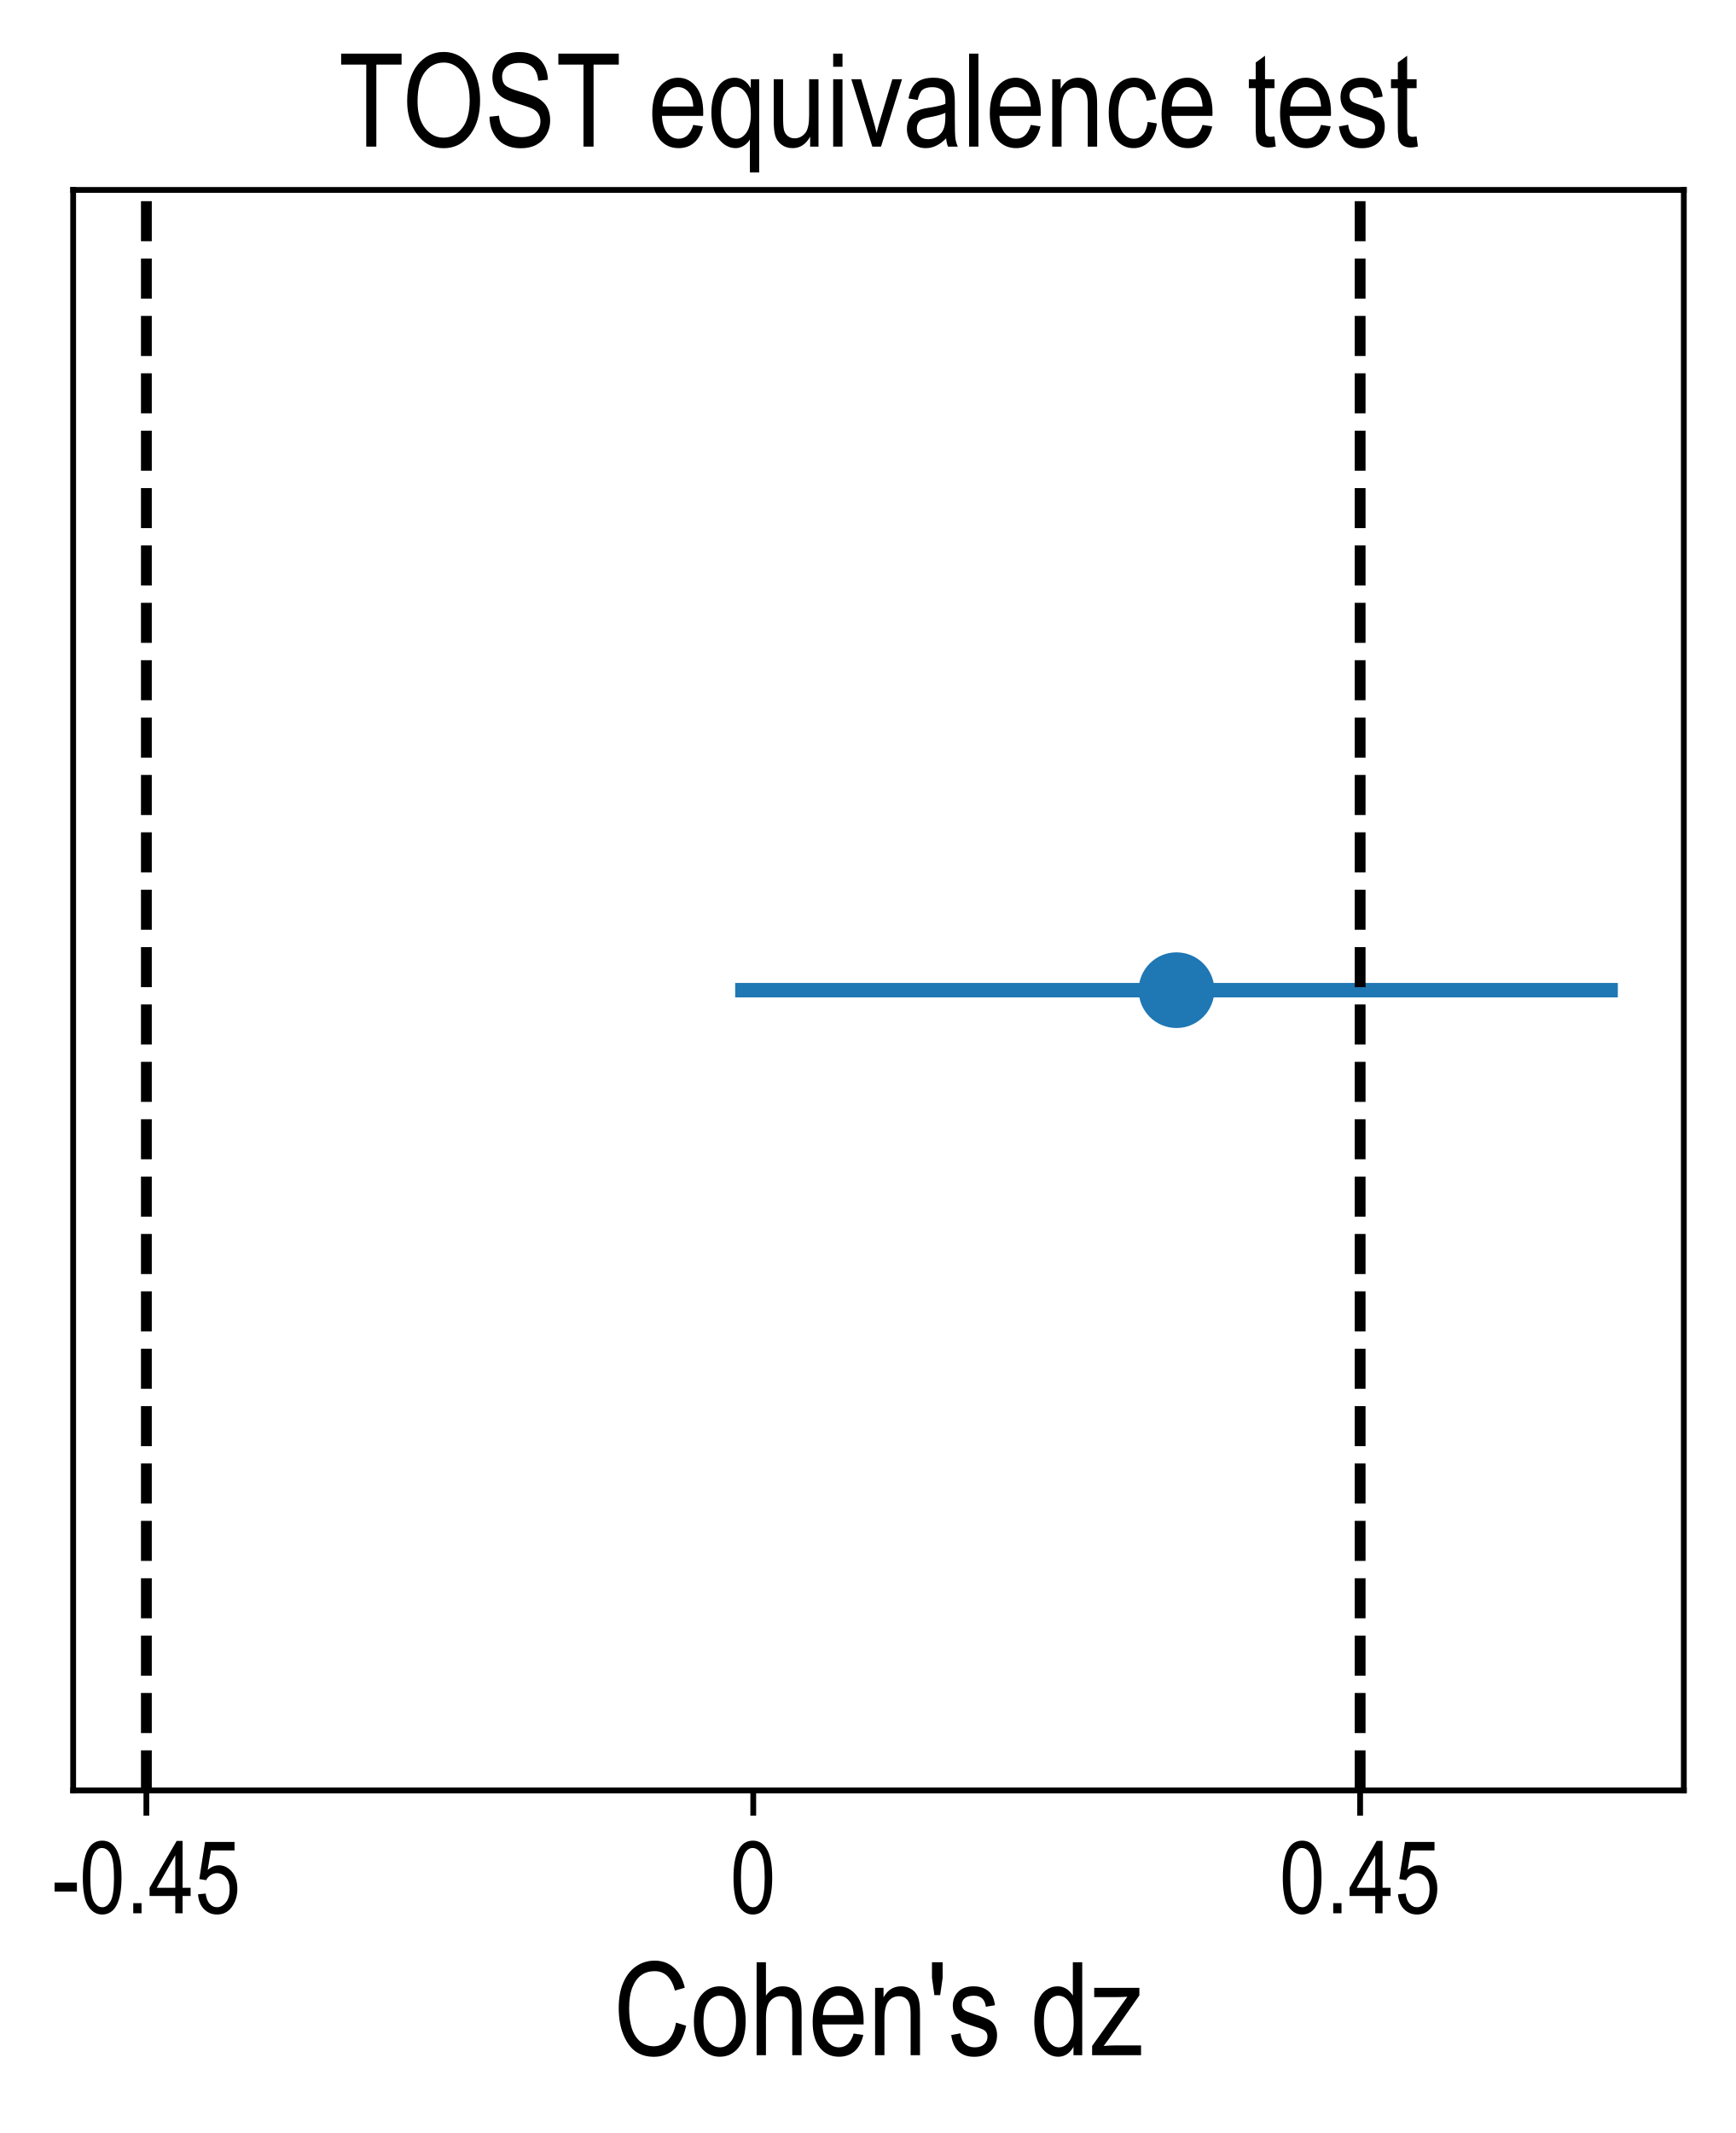
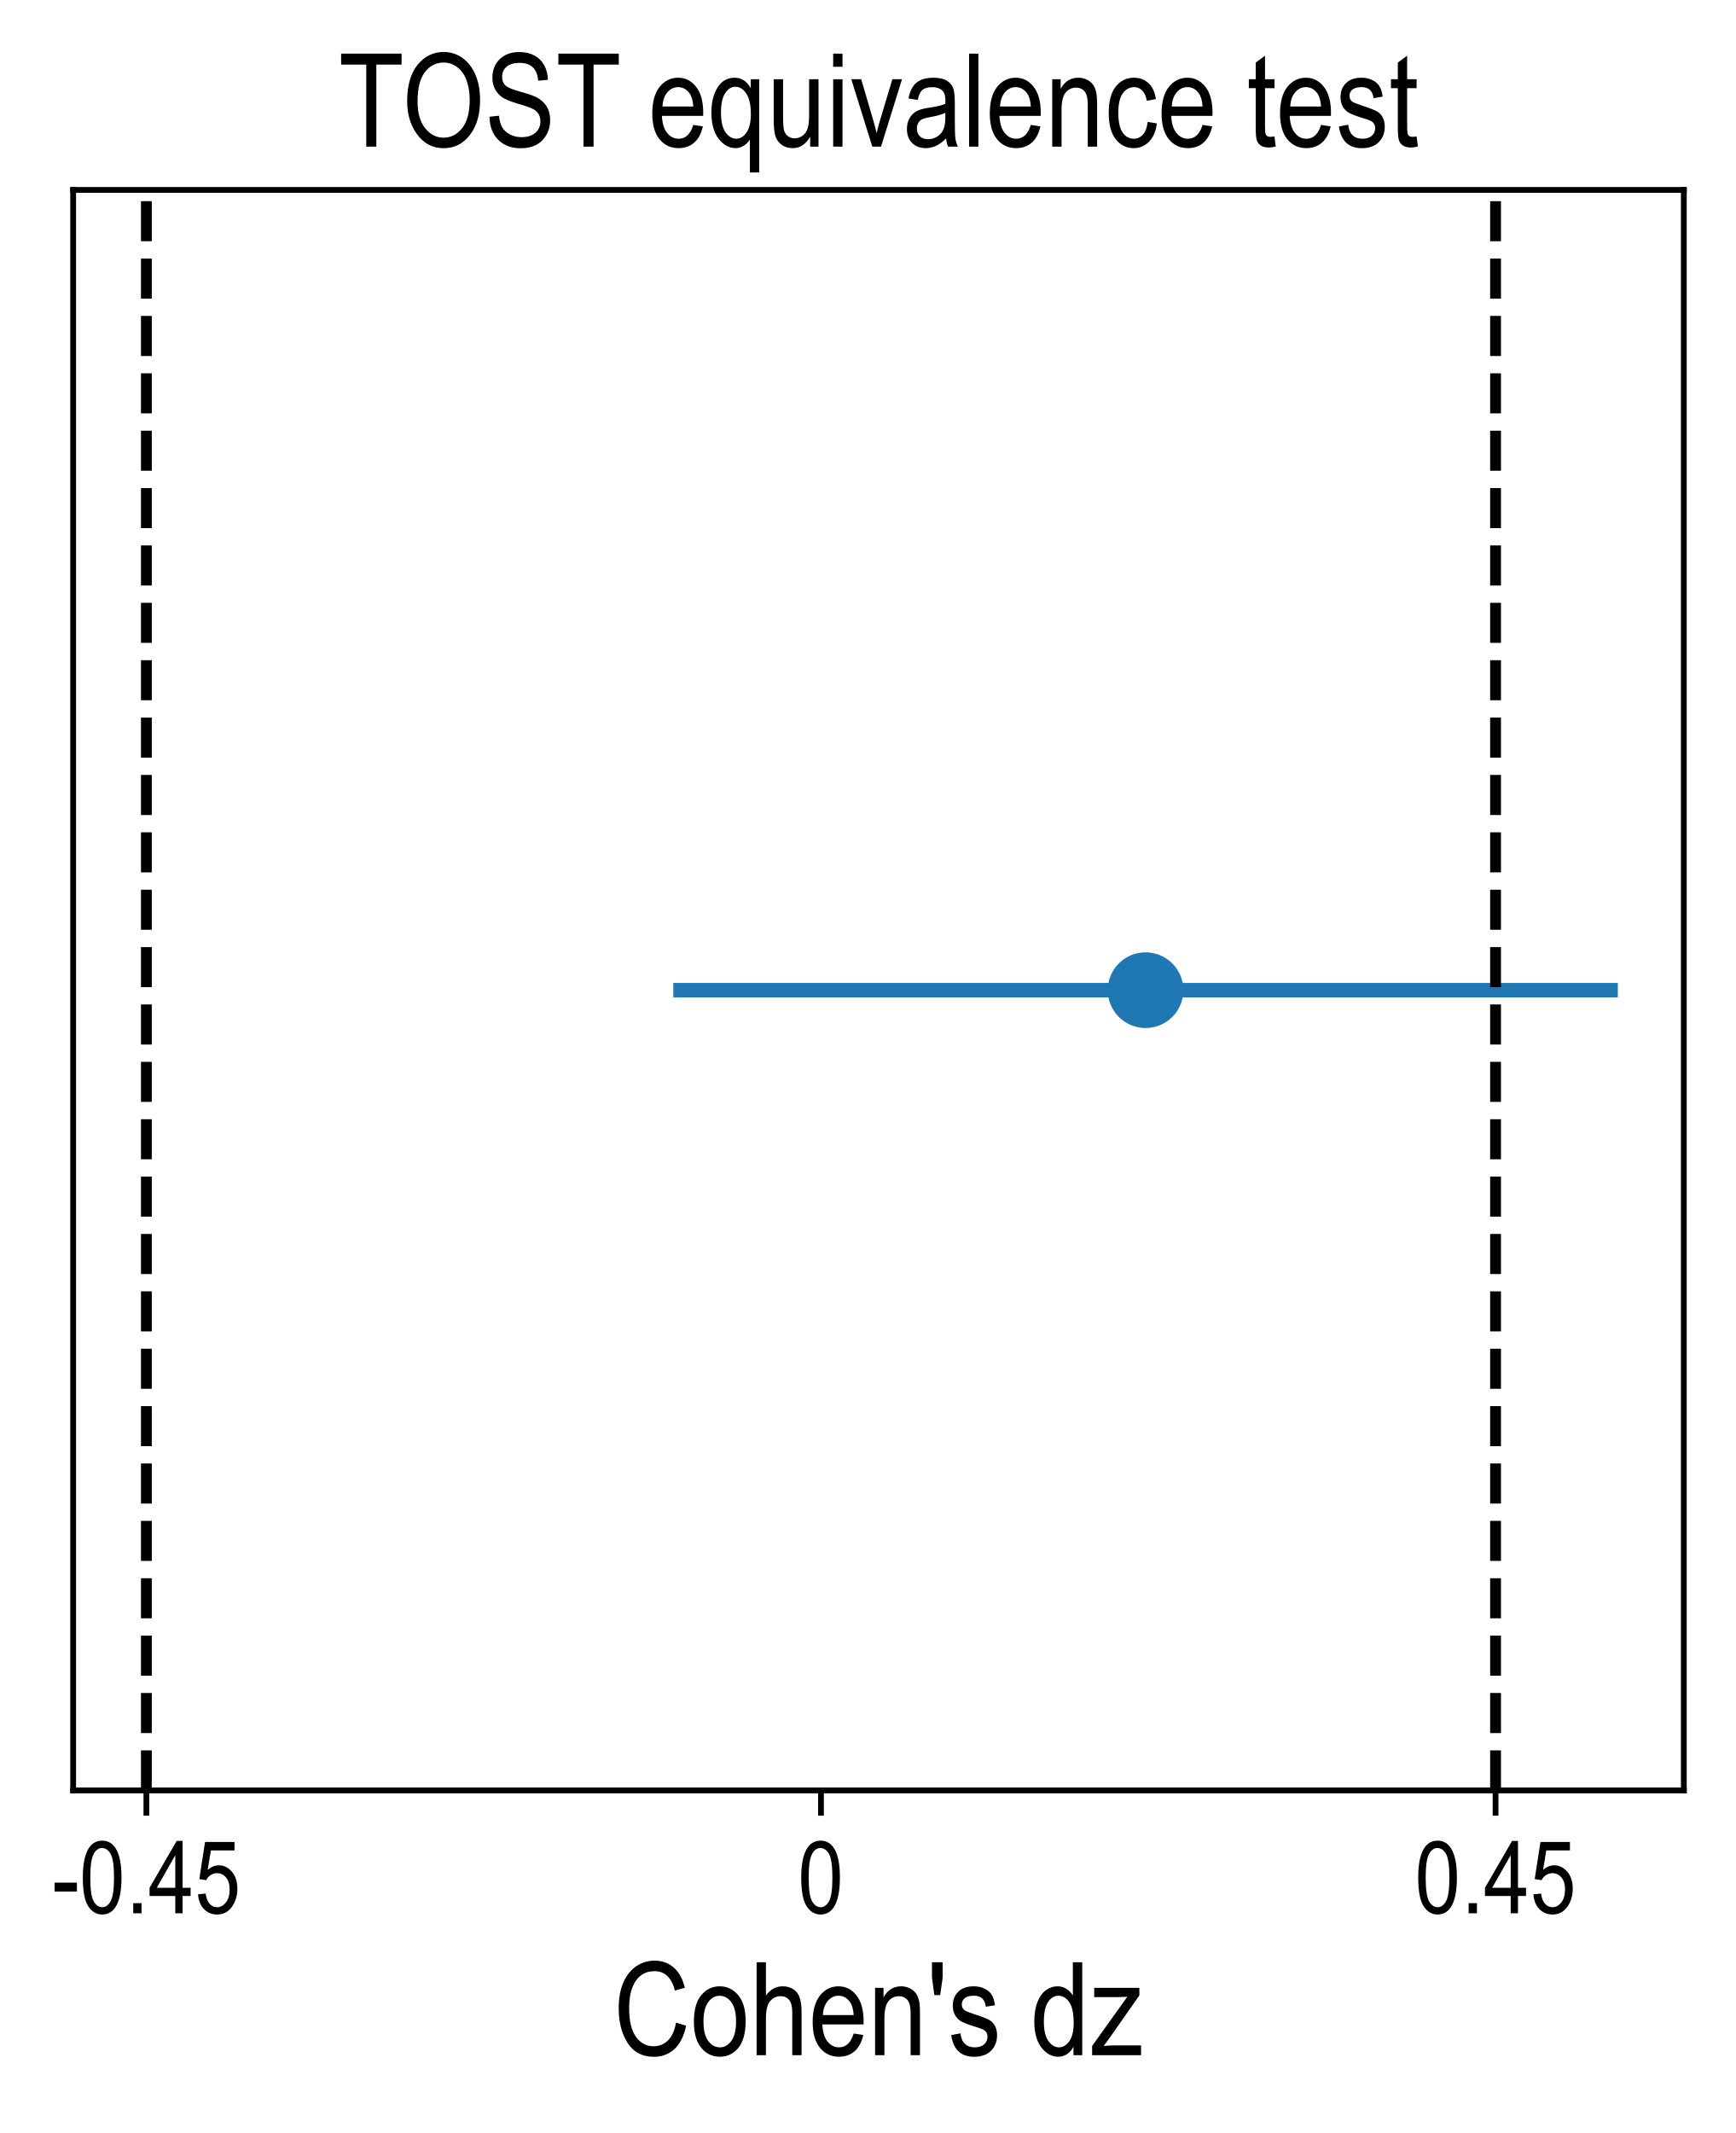
<svg xmlns="http://www.w3.org/2000/svg" xmlns:xlink="http://www.w3.org/1999/xlink" width="240.539pt" height="295.54pt" viewBox="0 0 240.539 295.54" version="1.1">
  <defs>
    <style type="text/css">*{stroke-linejoin: round; stroke-linecap: butt}</style>
  </defs>
  <g id="figure_1">
    <g id="patch_1">
      <path d="M 0 295.54  L 240.539 295.54  L 240.539 0  L 0 0  L 0 295.54  z " style="fill: none" />
    </g>
    <g id="axes_1">
      <g id="patch_2">
        <path d="M 10.139 248.075  L 233.339 248.075  L 233.339 26.315  L 10.139 26.315  L 10.139 248.075  z " style="fill: none" />
      </g>
      <g id="PathCollection_1">
        <defs>
-           <path id="medef149c23" d="M 0 4.743  C 1.258 4.743 2.465 4.244 3.354 3.354  C 4.244 2.465 4.743 1.258 4.743 0  C 4.743 -1.258 4.244 -2.465 3.354 -3.354  C 2.465 -4.244 1.258 -4.743 0 -4.743  C -1.258 -4.743 -2.465 -4.244 -3.354 -3.354  C -4.244 -2.465 -4.743 -1.258 -4.743 0  C -4.743 1.258 -4.244 2.465 -3.354 3.354  C -2.465 4.244 -1.258 4.743 0 4.743  z " style="stroke: #1f77b4" />
+           <path id="me941a56476" d="M 0 4.743  C 1.258 4.743 2.465 4.244 3.354 3.354  C 4.244 2.465 4.743 1.258 4.743 0  C 4.743 -1.258 4.244 -2.465 3.354 -3.354  C 2.465 -4.244 1.258 -4.743 0 -4.743  C -1.258 -4.743 -2.465 -4.244 -3.354 -3.354  C -4.244 -2.465 -4.743 -1.258 -4.743 0  C -4.743 1.258 -4.244 2.465 -3.354 3.354  C -2.465 4.244 -1.258 4.743 0 4.743  z " style="stroke: #1f77b4" />
        </defs>
-         <g clip-path="url(#pa862def59b)">
-           <use xlink:href="#medef149c23" x="163.036" y="137.195" style="fill: #1f77b4; stroke: #1f77b4" />
+         <g clip-path="url(#p5a998be5f0)">
+           <use xlink:href="#me941a56476" x="158.749" y="137.195" style="fill: #1f77b4; stroke: #1f77b4" />
        </g>
      </g>
      <g id="matplotlib.axis_1">
        <g id="xtick_1">
          <g id="line2d_1">
            <defs>
-               <path id="m2ab0c036e0" d="M 0 0  L 0 3.5  " style="stroke: #000000; stroke-width: 0.8" />
+               <path id="md34f85279f" d="M 0 0  L 0 3.5  " style="stroke: #000000; stroke-width: 0.8" />
            </defs>
            <g>
-               <use xlink:href="#m2ab0c036e0" x="20.285" y="248.075" style="stroke: #000000; stroke-width: 0.8" />
+               <use xlink:href="#md34f85279f" x="20.285" y="248.075" style="stroke: #000000; stroke-width: 0.8" />
            </g>
          </g>
          <g id="text_1">
            <g transform="translate(7.2 265.0956) scale(0.14 -0.14)">
              <defs>
                <path id="ArialNarrow-2d" d="M 166 1375  L 166 1941  L 1581 1941  L 1581 1375  L 166 1375  z " transform="scale(0.015625)" />
                <path id="ArialNarrow-30" d="M 209 2259  Q 209 3413 520 4006  Q 831 4600 1438 4600  Q 1975 4600 2284 4119  Q 2659 3538 2659 2259  Q 2659 1113 2350 517  Q 2041 -78 1431 -78  Q 894 -78 551 447  Q 209 972 209 2259  z M 681 2259  Q 681 1144 895 764  Q 1109 384 1444 384  Q 1759 384 1971 768  Q 2184 1153 2184 2259  Q 2184 3378 1970 3756  Q 1756 4134 1416 4134  Q 1103 4134 892 3750  Q 681 3366 681 2259  z " transform="scale(0.015625)" />
                <path id="ArialNarrow-2e" d="M 484 0  L 484 641  L 1009 641  L 1009 0  L 484 0  z " transform="scale(0.015625)" />
                <path id="ArialNarrow-34" d="M 1688 0  L 1688 1097  L 59 1097  L 59 1613  L 1775 4581  L 2150 4581  L 2150 1613  L 2659 1613  L 2659 1097  L 2150 1097  L 2150 0  L 1688 0  z M 1688 1613  L 1688 3678  L 513 1613  L 1688 1613  z " transform="scale(0.015625)" />
                <path id="ArialNarrow-35" d="M 209 1200  L 694 1250  Q 750 813 948 598  Q 1147 384 1409 384  Q 1738 384 1975 686  Q 2213 988 2213 1509  Q 2213 2000 1983 2270  Q 1753 2541 1406 2541  Q 1197 2541 1014 2423  Q 831 2306 725 2097  L 291 2166  L 656 4519  L 2522 4519  L 2522 3981  L 1025 3981  L 822 2750  Q 1156 3038 1531 3038  Q 2003 3038 2351 2636  Q 2700 2234 2700 1553  Q 2700 881 2351 401  Q 2003 -78 1416 -78  Q 928 -78 592 261  Q 256 600 209 1200  z " transform="scale(0.015625)" />
              </defs>
              <use xlink:href="#ArialNarrow-2d" />
              <use xlink:href="#ArialNarrow-30" transform="translate(27.29492 0)" />
              <use xlink:href="#ArialNarrow-2e" transform="translate(72.90039 0)" />
              <use xlink:href="#ArialNarrow-34" transform="translate(95.70312 0)" />
              <use xlink:href="#ArialNarrow-35" transform="translate(141.3086 0)" />
            </g>
          </g>
        </g>
        <g id="xtick_2">
          <g id="line2d_2">
            <g>
-               <use xlink:href="#m2ab0c036e0" x="104.384" y="248.075" style="stroke: #000000; stroke-width: 0.8" />
+               <use xlink:href="#md34f85279f" x="113.767" y="248.075" style="stroke: #000000; stroke-width: 0.8" />
            </g>
          </g>
          <g id="text_2">
-             <g transform="translate(101.1912 265.0956) scale(0.14 -0.14)">
+             <g transform="translate(110.5747 265.0956) scale(0.14 -0.14)">
              <use xlink:href="#ArialNarrow-30" />
            </g>
          </g>
        </g>
        <g id="xtick_3">
          <g id="line2d_3">
            <g>
-               <use xlink:href="#m2ab0c036e0" x="188.483" y="248.075" style="stroke: #000000; stroke-width: 0.8" />
+               <use xlink:href="#md34f85279f" x="207.25" y="248.075" style="stroke: #000000; stroke-width: 0.8" />
            </g>
          </g>
          <g id="text_3">
-             <g transform="translate(177.3094 265.0956) scale(0.14 -0.14)">
+             <g transform="translate(196.0763 265.0956) scale(0.14 -0.14)">
              <use xlink:href="#ArialNarrow-30" />
              <use xlink:href="#ArialNarrow-2e" transform="translate(45.60547 0)" />
              <use xlink:href="#ArialNarrow-34" transform="translate(68.4082 0)" />
              <use xlink:href="#ArialNarrow-35" transform="translate(114.0137 0)" />
            </g>
          </g>
        </g>
        <g id="text_4">
          <g transform="translate(85.03876 284.7622) scale(0.18 -0.18)">
            <defs>
              <path id="ArialNarrow-43" d="M 3072 1606  L 3572 1453  Q 3406 681 2992 301  Q 2578 -78 1984 -78  Q 1463 -78 1092 176  Q 722 431 486 993  Q 250 1556 250 2322  Q 250 3078 486 3601  Q 722 4125 1125 4392  Q 1528 4659 2025 4659  Q 2569 4659 2959 4320  Q 3350 3981 3506 3325  L 3019 3184  Q 2769 4141 2016 4141  Q 1641 4141 1366 3948  Q 1091 3756 927 3350  Q 763 2944 763 2322  Q 763 1381 1094 911  Q 1425 441 1975 441  Q 2381 441 2676 730  Q 2972 1019 3072 1606  z " transform="scale(0.015625)" />
              <path id="ArialNarrow-6f" d="M 166 1659  Q 166 2519 527 2956  Q 888 3394 1441 3394  Q 1984 3394 2350 2956  Q 2716 2519 2716 1694  Q 2716 800 2356 362  Q 1997 -75 1441 -75  Q 894 -75 530 364  Q 166 803 166 1659  z M 638 1659  Q 638 1016 872 702  Q 1106 388 1453 388  Q 1778 388 2011 705  Q 2244 1022 2244 1659  Q 2244 2300 2009 2614  Q 1775 2928 1428 2928  Q 1100 2928 869 2612  Q 638 2297 638 1659  z " transform="scale(0.015625)" />
              <path id="ArialNarrow-68" d="M 338 0  L 338 4581  L 797 4581  L 797 2938  Q 959 3166 1164 3280  Q 1369 3394 1616 3394  Q 2050 3394 2301 3117  Q 2553 2841 2553 2103  L 2553 0  L 2094 0  L 2094 2103  Q 2094 2534 1941 2721  Q 1788 2909 1519 2909  Q 1219 2909 1008 2668  Q 797 2428 797 1816  L 797 0  L 338 0  z " transform="scale(0.015625)" />
              <path id="ArialNarrow-65" d="M 2200 1069  L 2675 997  Q 2556 466 2245 195  Q 1934 -75 1475 -75  Q 897 -75 539 364  Q 181 803 181 1631  Q 181 2491 542 2942  Q 903 3394 1456 3394  Q 1984 3394 2337 2950  Q 2691 2506 2691 1666  L 2688 1516  L 656 1516  Q 684 956 915 672  Q 1147 388 1478 388  Q 1997 388 2200 1069  z M 684 1978  L 2203 1978  Q 2172 2409 2019 2622  Q 1797 2931 1453 2931  Q 1144 2931 925 2673  Q 706 2416 684 1978  z " transform="scale(0.015625)" />
              <path id="ArialNarrow-6e" d="M 338 0  L 338 3319  L 753 3319  L 753 2847  Q 903 3122 1120 3258  Q 1338 3394 1619 3394  Q 1838 3394 2023 3308  Q 2209 3222 2323 3083  Q 2438 2944 2494 2722  Q 2550 2500 2550 2041  L 2550 0  L 2088 0  L 2088 2019  Q 2088 2384 2025 2553  Q 1963 2722 1830 2814  Q 1697 2906 1522 2906  Q 1191 2906 994 2659  Q 797 2413 797 1813  L 797 0  L 338 0  z " transform="scale(0.015625)" />
              <path id="ArialNarrow-27" d="M 341 2959  L 222 3816  L 222 4581  L 747 4581  L 747 3816  L 625 2959  L 341 2959  z " transform="scale(0.015625)" />
              <path id="ArialNarrow-73" d="M 163 991  L 619 1078  Q 659 728 840 558  Q 1022 388 1322 388  Q 1622 388 1786 536  Q 1950 684 1950 913  Q 1950 1109 1809 1219  Q 1713 1294 1341 1406  Q 803 1572 622 1687  Q 441 1803 341 1997  Q 241 2191 241 2438  Q 241 2863 512 3128  Q 784 3394 1266 3394  Q 1569 3394 1798 3284  Q 2028 3175 2150 2990  Q 2272 2806 2319 2463  L 1869 2388  Q 1806 2931 1278 2931  Q 978 2931 831 2811  Q 684 2691 684 2503  Q 684 2319 825 2213  Q 909 2150 1325 2013  Q 1897 1828 2065 1720  Q 2234 1613 2328 1427  Q 2422 1241 2422 984  Q 2422 509 2120 215  Q 1819 -78 1297 -78  Q 319 -78 163 991  z " transform="scale(0.015625)" />
              <path id="ArialNarrow-20" transform="scale(0.015625)" />
              <path id="ArialNarrow-64" d="M 2103 0  L 2103 419  Q 1978 178 1781 51  Q 1584 -75 1356 -75  Q 875 -75 523 379  Q 172 834 172 1659  Q 172 2225 328 2619  Q 484 3013 745 3203  Q 1006 3394 1325 3394  Q 1553 3394 1748 3273  Q 1944 3153 2072 2938  L 2072 4581  L 2534 4581  L 2534 0  L 2103 0  z M 644 1656  Q 644 1013 867 700  Q 1091 388 1388 388  Q 1681 388 1897 688  Q 2113 988 2113 1594  Q 2113 2291 1897 2611  Q 1681 2931 1353 2931  Q 1063 2931 853 2623  Q 644 2316 644 1656  z " transform="scale(0.015625)" />
              <path id="ArialNarrow-7a" d="M 103 0  L 103 456  L 1838 2881  Q 1541 2863 1316 2863  L 206 2863  L 206 3319  L 2431 3319  L 2431 2947  L 956 841  L 672 456  Q 981 484 1253 484  L 2513 484  L 2513 0  L 103 0  z " transform="scale(0.015625)" />
            </defs>
            <use xlink:href="#ArialNarrow-43" />
            <use xlink:href="#ArialNarrow-6f" transform="translate(59.17969 0)" />
            <use xlink:href="#ArialNarrow-68" transform="translate(104.7852 0)" />
            <use xlink:href="#ArialNarrow-65" transform="translate(150.3906 0)" />
            <use xlink:href="#ArialNarrow-6e" transform="translate(195.9961 0)" />
            <use xlink:href="#ArialNarrow-27" transform="translate(241.6016 0)" />
            <use xlink:href="#ArialNarrow-73" transform="translate(257.3242 0)" />
            <use xlink:href="#ArialNarrow-20" transform="translate(298.3398 0)" />
            <use xlink:href="#ArialNarrow-64" transform="translate(321.1426 0)" />
            <use xlink:href="#ArialNarrow-7a" transform="translate(366.748 0)" />
          </g>
        </g>
      </g>
      <g id="matplotlib.axis_2" />
      <g id="line2d_4">
-         <path d="M 102.879 137.195  L 223.194 137.195  " clip-path="url(#pa862def59b)" style="fill: none; stroke: #1f77b4; stroke-width: 2; stroke-linecap: square" />
+         <path d="M 94.305 137.195  L 223.194 137.195  " clip-path="url(#p5a998be5f0)" style="fill: none; stroke: #1f77b4; stroke-width: 2; stroke-linecap: square" />
      </g>
      <g id="line2d_5">
-         <path d="M 20.285 248.075  L 20.285 26.315  " clip-path="url(#pa862def59b)" style="fill: none; stroke-dasharray: 5.55,2.4; stroke-dashoffset: 0; stroke: #000000; stroke-width: 1.5" />
+         <path d="M 20.285 248.075  L 20.285 26.315  " clip-path="url(#p5a998be5f0)" style="fill: none; stroke-dasharray: 5.55,2.4; stroke-dashoffset: 0; stroke: #000000; stroke-width: 1.5" />
      </g>
      <g id="line2d_6">
-         <path d="M 188.483 248.075  L 188.483 26.315  " clip-path="url(#pa862def59b)" style="fill: none; stroke-dasharray: 5.55,2.4; stroke-dashoffset: 0; stroke: #000000; stroke-width: 1.5" />
+         <path d="M 207.25 248.075  L 207.25 26.315  " clip-path="url(#p5a998be5f0)" style="fill: none; stroke-dasharray: 5.55,2.4; stroke-dashoffset: 0; stroke: #000000; stroke-width: 1.5" />
      </g>
      <g id="patch_3">
        <path d="M 10.139 248.075  L 10.139 26.315  " style="fill: none; stroke: #000000; stroke-width: 0.8; stroke-linejoin: miter; stroke-linecap: square" />
      </g>
      <g id="patch_4">
        <path d="M 233.339 248.075  L 233.339 26.315  " style="fill: none; stroke: #000000; stroke-width: 0.8; stroke-linejoin: miter; stroke-linecap: square" />
      </g>
      <g id="patch_5">
        <path d="M 10.139 248.075  L 233.339 248.075  " style="fill: none; stroke: #000000; stroke-width: 0.8; stroke-linejoin: miter; stroke-linecap: square" />
      </g>
      <g id="patch_6">
        <path d="M 10.139 26.315  L 233.339 26.315  " style="fill: none; stroke: #000000; stroke-width: 0.8; stroke-linejoin: miter; stroke-linecap: square" />
      </g>
      <g id="text_5">
        <g transform="translate(46.90548 20.31469) scale(0.18 -0.18)">
          <defs>
            <path id="ArialNarrow-54" d="M 1369 0  L 1369 4041  L 131 4041  L 131 4581  L 3109 4581  L 3109 4041  L 1866 4041  L 1866 0  L 1369 0  z " transform="scale(0.015625)" />
            <path id="ArialNarrow-4f" d="M 266 2231  Q 266 3403 781 4033  Q 1297 4663 2066 4663  Q 2563 4663 2972 4381  Q 3381 4100 3620 3564  Q 3859 3028 3859 2288  Q 3859 1269 3397 628  Q 2888 -78 2063 -78  Q 1231 -78 725 647  Q 266 1303 266 2231  z M 778 2222  Q 778 1375 1151 908  Q 1525 441 2059 441  Q 2606 441 2976 912  Q 3347 1384 3347 2300  Q 3347 2891 3156 3356  Q 3009 3713 2714 3927  Q 2419 4141 2069 4141  Q 1506 4141 1142 3672  Q 778 3203 778 2222  z " transform="scale(0.015625)" />
            <path id="ArialNarrow-53" d="M 238 1472  L 706 1522  Q 744 1144 876 933  Q 1009 722 1256 594  Q 1503 466 1813 466  Q 2256 466 2501 683  Q 2747 900 2747 1247  Q 2747 1450 2658 1601  Q 2569 1753 2389 1850  Q 2209 1947 1613 2122  Q 1081 2278 856 2437  Q 631 2597 506 2842  Q 381 3088 381 3397  Q 381 3953 740 4306  Q 1100 4659 1709 4659  Q 2128 4659 2442 4493  Q 2756 4328 2929 4018  Q 3103 3709 3116 3291  L 2638 3247  Q 2600 3694 2370 3909  Q 2141 4125 1725 4125  Q 1303 4125 1081 3936  Q 859 3747 859 3447  Q 859 3169 1022 3016  Q 1184 2863 1753 2706  Q 2309 2553 2534 2441  Q 2878 2266 3053 1980  Q 3228 1694 3228 1297  Q 3228 903 3043 579  Q 2859 256 2542 87  Q 2225 -81 1778 -81  Q 1081 -81 667 337  Q 253 756 238 1472  z " transform="scale(0.015625)" />
            <path id="ArialNarrow-71" d="M 2072 -1272  L 2072 353  Q 1963 163 1767 44  Q 1572 -75 1375 -75  Q 888 -75 531 387  Q 175 850 175 1691  Q 175 2422 475 2908  Q 775 3394 1325 3394  Q 1578 3394 1775 3264  Q 1972 3134 2116 2875  L 2116 3319  L 2531 3319  L 2531 -1272  L 2072 -1272  z M 647 1669  Q 647 1022 872 705  Q 1097 388 1409 388  Q 1688 388 1903 692  Q 2119 997 2119 1600  Q 2119 2284 1892 2617  Q 1666 2950 1353 2950  Q 1069 2950 858 2639  Q 647 2328 647 1669  z " transform="scale(0.015625)" />
            <path id="ArialNarrow-75" d="M 2122 0  L 2122 488  Q 1963 206 1747 65  Q 1531 -75 1259 -75  Q 938 -75 709 98  Q 481 272 404 537  Q 328 803 328 1263  L 328 3319  L 788 3319  L 788 1478  Q 788 966 839 792  Q 891 619 1030 514  Q 1169 409 1347 409  Q 1678 409 1891 681  Q 2072 916 2072 1541  L 2072 3319  L 2534 3319  L 2534 0  L 2122 0  z " transform="scale(0.015625)" />
            <path id="ArialNarrow-69" d="M 338 3934  L 338 4581  L 797 4581  L 797 3934  L 338 3934  z M 338 0  L 338 3319  L 797 3319  L 797 0  L 338 0  z " transform="scale(0.015625)" />
            <path id="ArialNarrow-76" d="M 1100 0  L 66 3319  L 553 3319  L 1138 1331  Q 1238 994 1313 663  Q 1372 925 1481 1294  L 2088 3319  L 2563 3319  L 1531 0  L 1100 0  z " transform="scale(0.015625)" />
            <path id="ArialNarrow-61" d="M 2113 409  Q 1881 169 1631 47  Q 1381 -75 1113 -75  Q 688 -75 434 181  Q 181 438 181 872  Q 181 1159 300 1381  Q 419 1603 625 1728  Q 831 1853 1250 1913  Q 1813 1994 2075 2106  L 2078 2250  Q 2078 2591 1956 2728  Q 1784 2928 1428 2928  Q 1106 2928 947 2795  Q 788 2663 713 2297  L 259 2372  Q 356 2906 651 3150  Q 947 3394 1497 3394  Q 1925 3394 2169 3233  Q 2413 3072 2477 2834  Q 2541 2597 2541 2141  L 2541 1391  Q 2541 603 2570 398  Q 2600 194 2688 0  L 2206 0  Q 2134 172 2113 409  z M 2075 1666  Q 1822 1541 1322 1453  Q 1031 1403 915 1339  Q 800 1275 736 1158  Q 672 1041 672 888  Q 672 650 819 508  Q 966 366 1225 366  Q 1472 366 1673 494  Q 1875 622 1975 836  Q 2075 1050 2075 1459  L 2075 1666  z " transform="scale(0.015625)" />
            <path id="ArialNarrow-6c" d="M 325 0  L 325 4581  L 784 4581  L 784 0  L 325 0  z " transform="scale(0.015625)" />
            <path id="ArialNarrow-63" d="M 2122 1216  L 2575 1144  Q 2497 550 2183 237  Q 1869 -75 1428 -75  Q 894 -75 548 364  Q 203 803 203 1663  Q 203 2528 551 2961  Q 900 3394 1447 3394  Q 1869 3394 2158 3131  Q 2447 2869 2528 2344  L 2081 2259  Q 2016 2597 1853 2764  Q 1691 2931 1463 2931  Q 1122 2931 898 2629  Q 675 2328 675 1672  Q 675 994 889 691  Q 1103 388 1438 388  Q 1700 388 1886 589  Q 2072 791 2122 1216  z " transform="scale(0.015625)" />
            <path id="ArialNarrow-74" d="M 1366 503  L 1428 6  Q 1238 -44 1084 -44  Q 844 -44 697 51  Q 550 147 495 312  Q 441 478 441 972  L 441 2881  L 103 2881  L 103 3319  L 441 3319  L 441 4141  L 900 4478  L 900 3319  L 1366 3319  L 1366 2881  L 900 2881  L 900 941  Q 900 672 941 594  Q 1000 481 1163 481  Q 1241 481 1366 503  z " transform="scale(0.015625)" />
          </defs>
          <use xlink:href="#ArialNarrow-54" />
          <use xlink:href="#ArialNarrow-4f" transform="translate(48.72266 0)" />
          <use xlink:href="#ArialNarrow-53" transform="translate(112.541 0)" />
          <use xlink:href="#ArialNarrow-54" transform="translate(167.2285 0)" />
          <use xlink:href="#ArialNarrow-20" transform="translate(215.9512 0)" />
          <use xlink:href="#ArialNarrow-65" transform="translate(238.7539 0)" />
          <use xlink:href="#ArialNarrow-71" transform="translate(284.3594 0)" />
          <use xlink:href="#ArialNarrow-75" transform="translate(329.9648 0)" />
          <use xlink:href="#ArialNarrow-69" transform="translate(375.5703 0)" />
          <use xlink:href="#ArialNarrow-76" transform="translate(393.7832 0)" />
          <use xlink:href="#ArialNarrow-61" transform="translate(434.7988 0)" />
          <use xlink:href="#ArialNarrow-6c" transform="translate(480.4043 0)" />
          <use xlink:href="#ArialNarrow-65" transform="translate(498.6172 0)" />
          <use xlink:href="#ArialNarrow-6e" transform="translate(544.2227 0)" />
          <use xlink:href="#ArialNarrow-63" transform="translate(589.8281 0)" />
          <use xlink:href="#ArialNarrow-65" transform="translate(630.8438 0)" />
          <use xlink:href="#ArialNarrow-20" transform="translate(676.4492 0)" />
          <use xlink:href="#ArialNarrow-74" transform="translate(699.252 0)" />
          <use xlink:href="#ArialNarrow-65" transform="translate(722.0547 0)" />
          <use xlink:href="#ArialNarrow-73" transform="translate(767.6602 0)" />
          <use xlink:href="#ArialNarrow-74" transform="translate(808.6758 0)" />
        </g>
      </g>
    </g>
  </g>
  <defs>
-     <clipPath id="pa862def59b">
+     <clipPath id="p5a998be5f0">
      <rect x="10.139" y="26.315" width="223.2" height="221.76" />
    </clipPath>
  </defs>
</svg>
